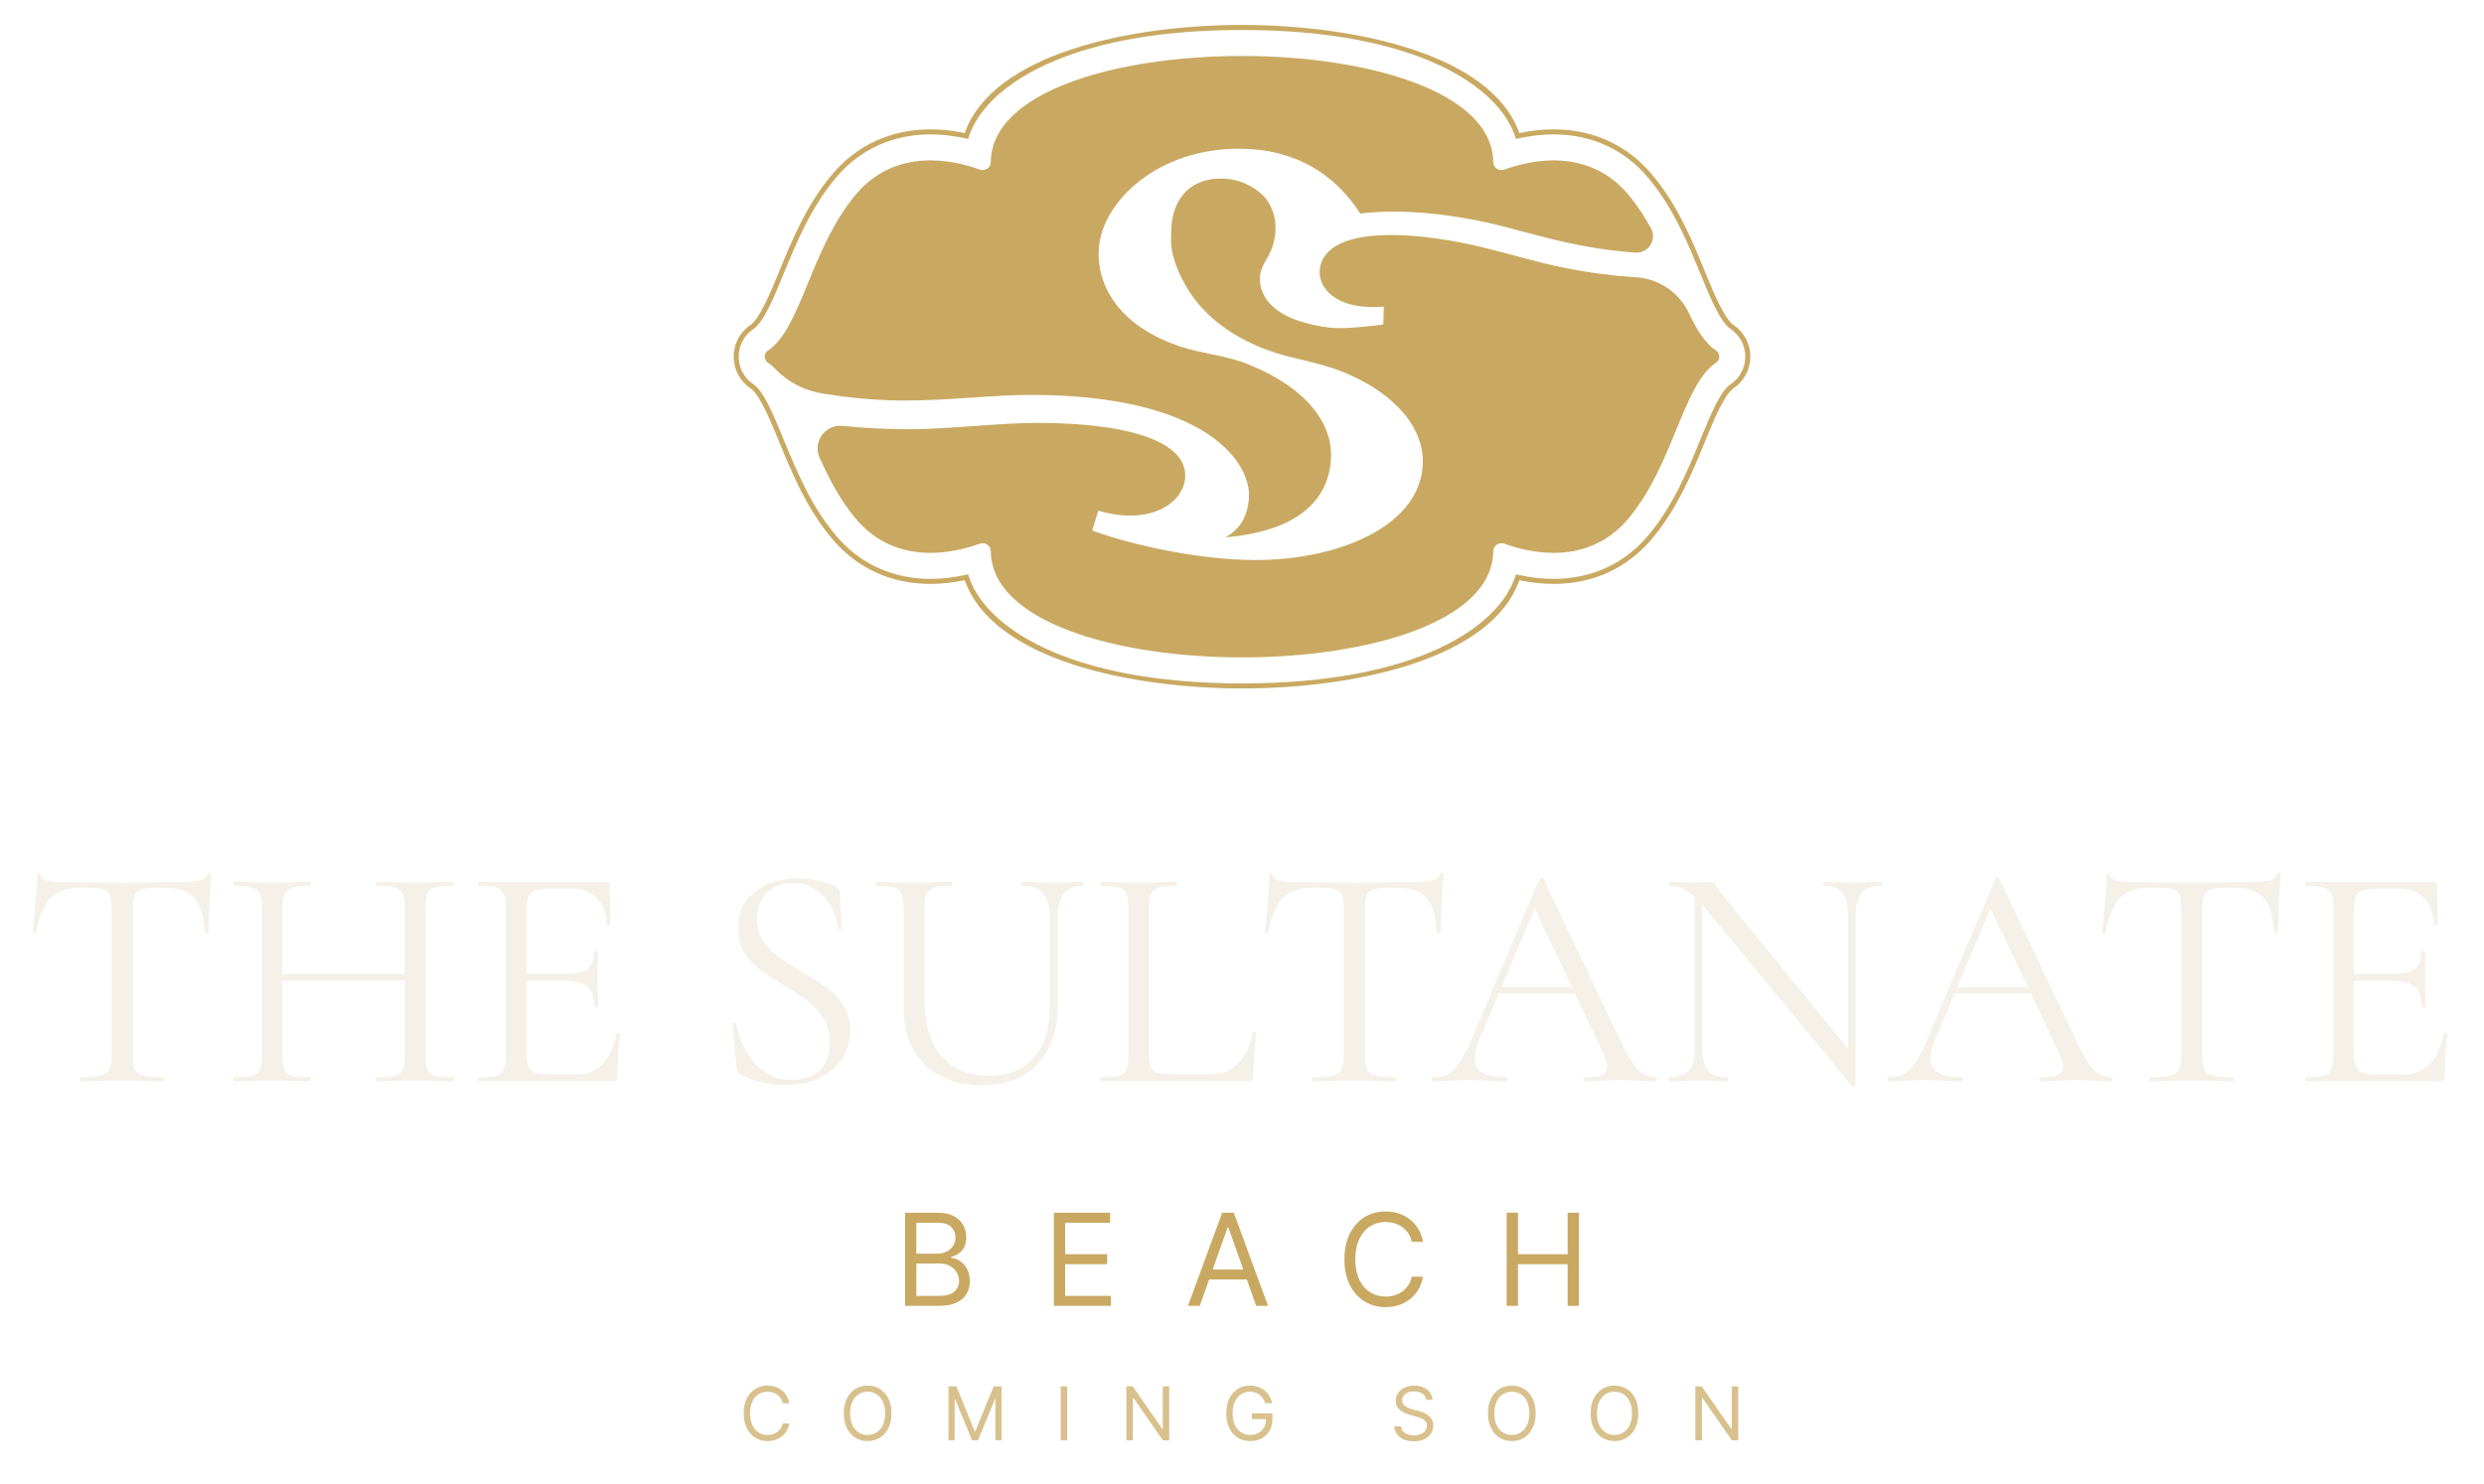
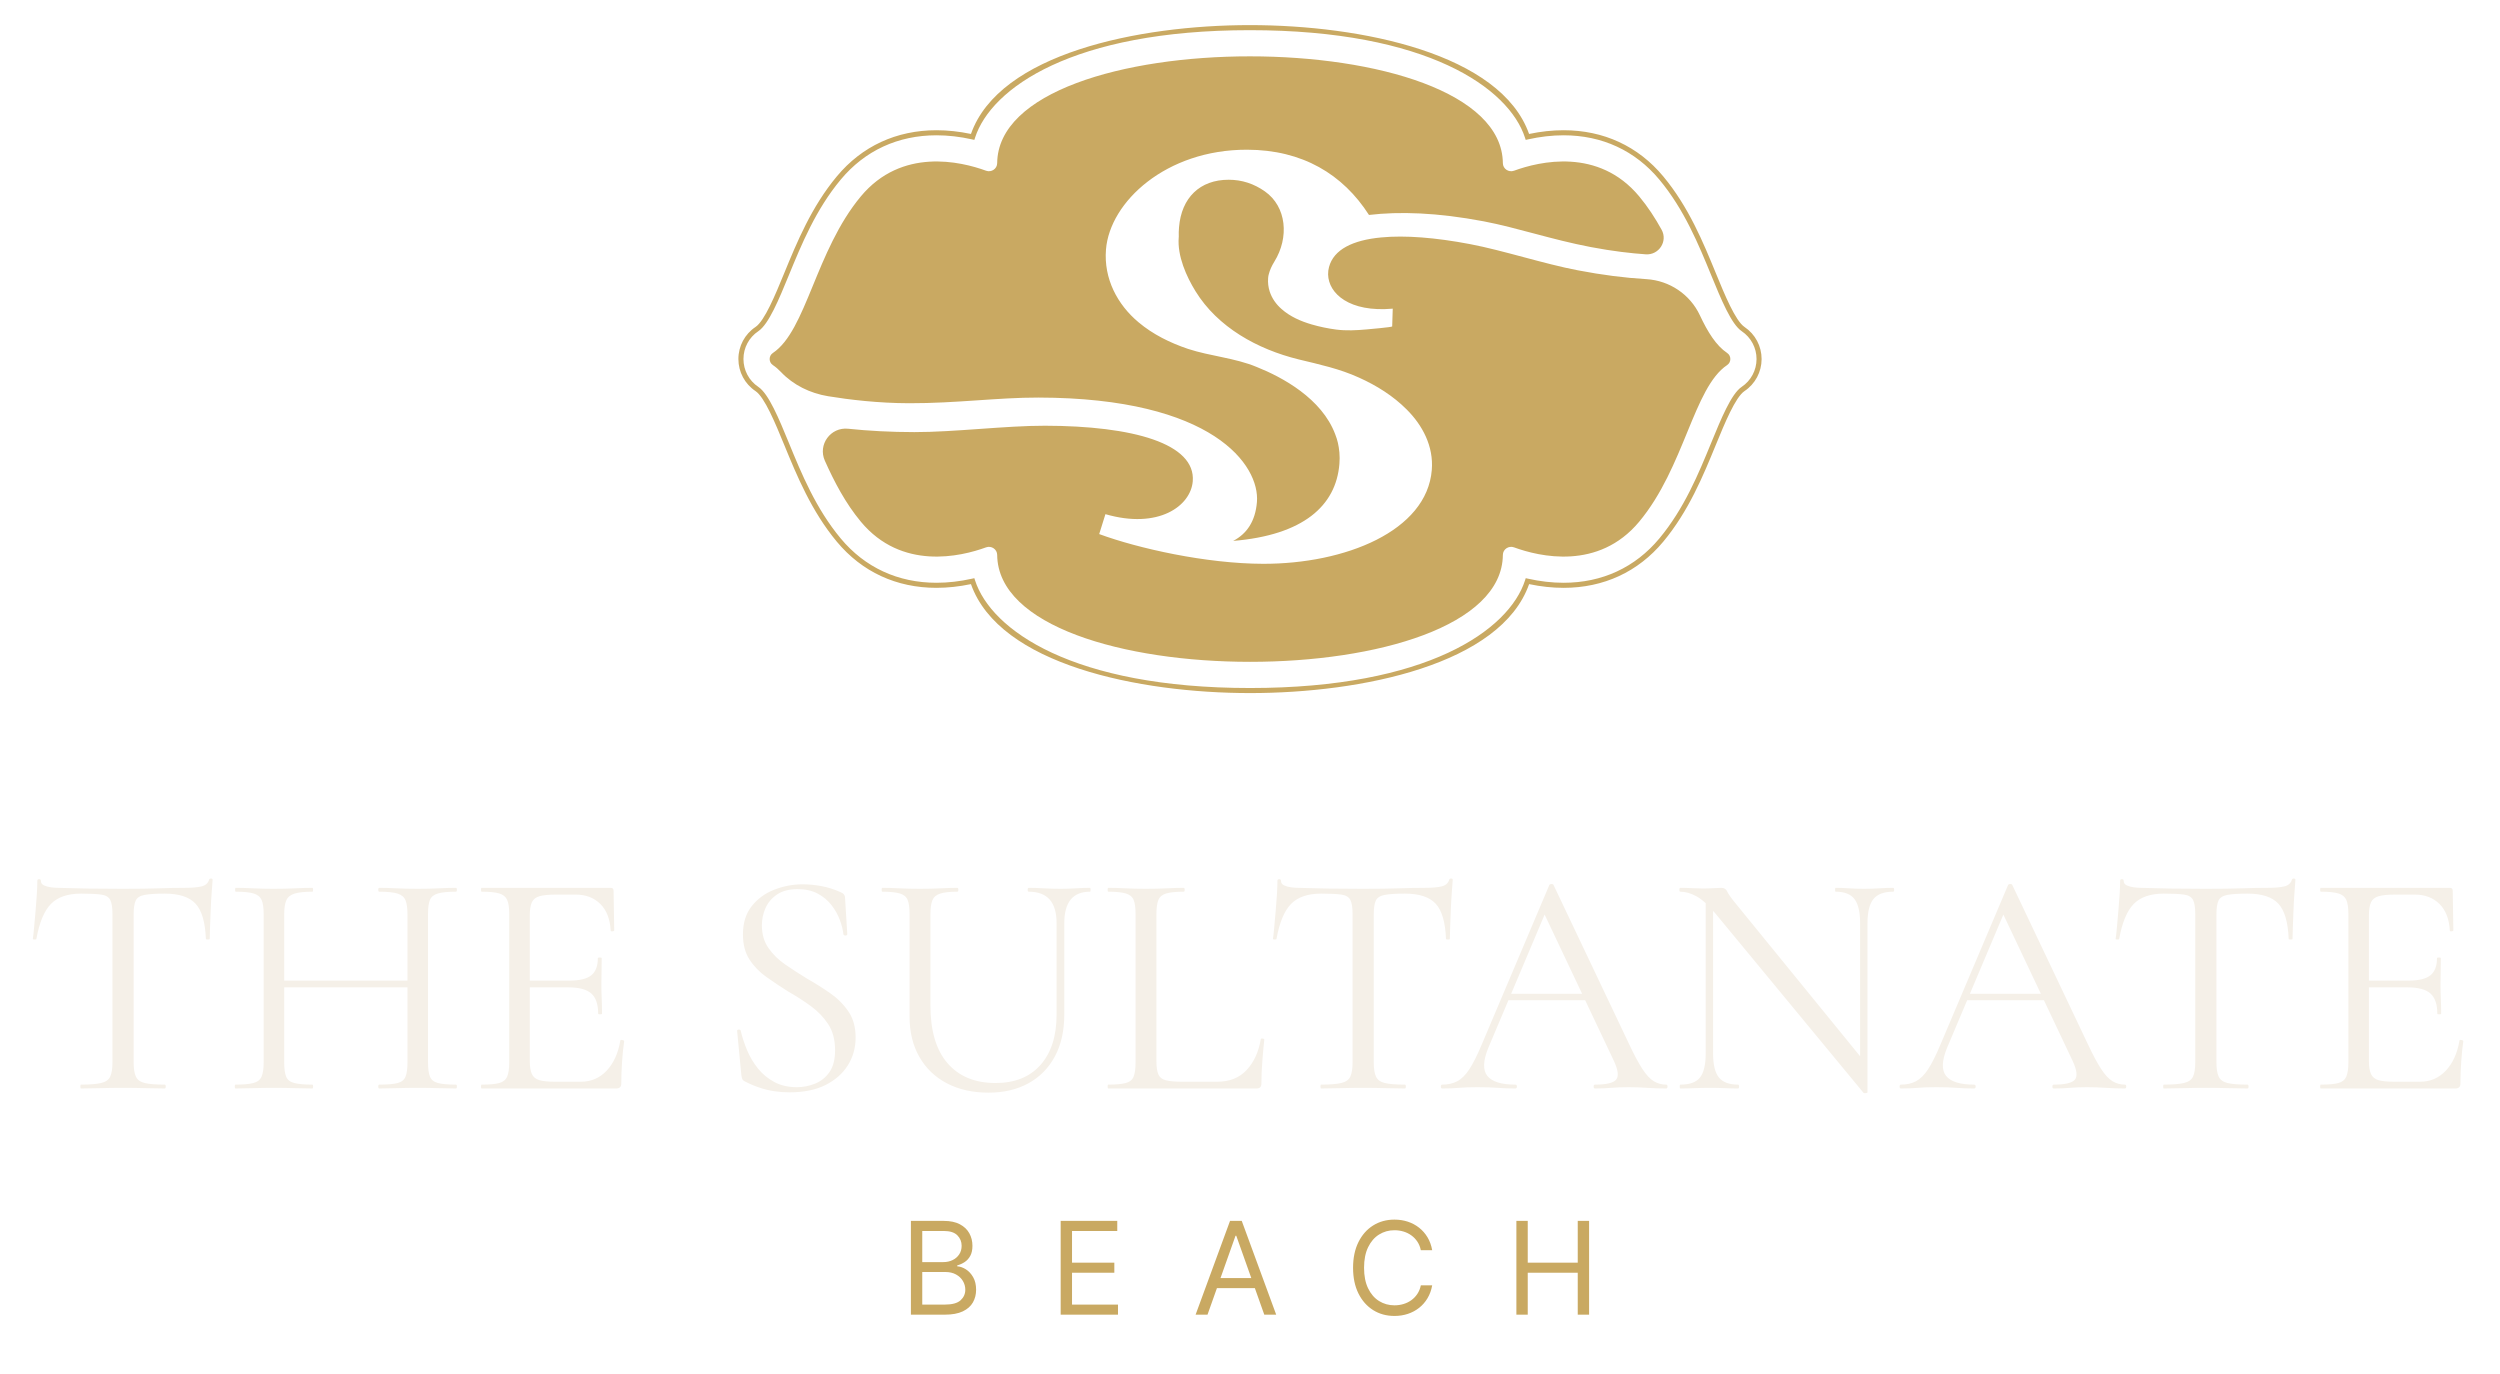
- <svg xmlns="http://www.w3.org/2000/svg" viewBox="1943.29 550.27 7267.42 4340.47" role="img" aria-label="The Sultanate Beach">
+ <svg xmlns="http://www.w3.org/2000/svg" viewBox="1943.29 550.27 7267.42 3994.14" role="img" aria-label="The Sultanate Beach">
  <g transform="translate(0 5106.000) scale(1 -1)" fill="#C9A962">
    <path d="M 6964.105 3529.616 C 6931.971 3551.108 6907.593 3590.510 6884.666 3639.376 C 6856.235 3699.970 6796.683 3740.014 6729.883 3744.222 L 6728.501 3744.309 C 6666.803 3747.990 6600.541 3756.383 6530.153 3769.930 C 6432.085 3788.484 6312.515 3827.949 6216.065 3846.208 C 6117.111 3865.055 6028.024 3872.270 5958.227 3865.497 C 5875.766 3857.692 5820.252 3830.451 5806.704 3779.502 C 5804.790 3772.434 5803.905 3765.219 5804.053 3757.857 C 5805.231 3702.490 5866.047 3647.123 5991.947 3658.461 C 5991.947 3658.461 5990.329 3607.511 5990.329 3606.776 C 5990.034 3604.565 5921.562 3598.676 5915.671 3598.087 C 5886.073 3595.437 5857.065 3593.963 5827.909 3597.645 C 5803.465 3600.884 5779.758 3605.744 5756.490 3612.517 C 5724.686 3621.796 5693.320 3635.489 5668.876 3657.282 C 5653.120 3670.976 5640.900 3688.059 5634.272 3708.231 C 5630.296 3720.601 5628.529 3734.000 5629.709 3747.695 C 5630.149 3751.524 5630.444 3755.646 5631.769 3759.180 C 5634.713 3770.518 5640.016 3782.594 5647.673 3794.963 C 5691.406 3865.350 5683.454 3954.878 5620.283 3999.349 C 5588.624 4021.584 5553.724 4033.217 5515.146 4033.217 C 5431.211 4033.365 5377.611 3980.647 5370.691 3895.095 C 5369.954 3885.818 5369.512 3876.394 5369.954 3866.969 C 5369.954 3866.969 5369.954 3866.822 5369.807 3865.644 C 5365.390 3811.602 5392.189 3751.817 5418.695 3708.968 C 5483.192 3604.272 5598.784 3540.365 5718.060 3511.062 C 5778.726 3496.337 5837.480 3483.819 5894.468 3457.755 C 5945.122 3434.932 5993.126 3404.892 6032.293 3365.575 C 6078.385 3319.782 6111.075 3258.523 6105.479 3189.610 C 6091.194 3011.583 5852.941 2916.309 5615.276 2916.751 C 5449.472 2917.046 5251.270 2961.664 5138.622 3003.190 L 5156.733 3061.059 C 5310.611 3016.441 5404.707 3084.619 5410.596 3156.625 C 5419.432 3266.180 5237.280 3317.718 4980.915 3318.160 C 4866.499 3318.308 4717.481 3299.459 4601.299 3299.606 C 4532.691 3299.695 4468.479 3303.119 4408.756 3309.402 C 4357.861 3314.757 4320.222 3263.187 4341.094 3216.460 C 4368.489 3155.128 4401.102 3092.868 4445.800 3039.118 C 4564.338 2896.725 4736.034 2937.662 4809.809 2964.608 C 4825.122 2970.206 4841.909 2959.162 4842.058 2942.668 C 4845.883 2528.302 6308.391 2528.007 6312.072 2942.668 C 6312.220 2959.162 6329.008 2970.206 6344.469 2964.608 C 6418.095 2937.662 6589.792 2896.725 6708.330 3039.118 C 6840.120 3197.267 6866.479 3429.189 6963.958 3494.421 C 6976.476 3502.668 6976.476 3521.369 6964.105 3529.616 M 6708.330 3984.918 C 6589.792 4127.310 6418.095 4086.375 6344.469 4059.428 C 6329.008 4053.831 6312.220 4064.875 6312.072 4081.369 C 6307.951 4495.147 4845.739 4495.735 4842.058 4081.369 C 4841.909 4064.875 4825.122 4053.831 4809.809 4059.428 C 4736.034 4086.375 4564.338 4127.310 4445.800 3984.918 C 4314.158 3826.917 4287.650 3594.848 4190.025 3529.616 C 4177.507 3521.369 4177.507 3502.668 4190.025 3494.421 C 4198.242 3488.943 4205.968 3482.251 4213.298 3474.502 C 4249.528 3436.202 4298.512 3412.494 4350.534 3403.937 C 4412.505 3393.743 4496.659 3383.734 4586.132 3383.541 C 4722.928 3383.247 4843.675 3400.181 4961.772 3400.033 C 5471.118 3399.149 5605.704 3202.420 5597.165 3096.400 C 5592.601 3040.150 5567.567 3003.925 5528.103 2983.309 C 5731.753 3000.244 5827.025 3085.356 5836.892 3206.984 C 5837.774 3218.765 5837.921 3229.514 5836.892 3240.411 C 5836.892 3241.148 5836.597 3242.032 5836.597 3242.767 C 5834.977 3259.849 5831.443 3276.489 5824.818 3292.981 C 5785.793 3397.530 5670.644 3459.376 5596.430 3488.974 C 5533.110 3515.331 5462.281 3520.043 5396.755 3541.543 C 5344.774 3559.066 5294.856 3583.656 5253.184 3618.702 C 5191.633 3670.093 5151.433 3745.486 5158.355 3830.598 C 5169.546 3968.868 5332.699 4120.831 5568.302 4120.537 C 5729.544 4120.242 5847.053 4049.120 5922.886 3930.878 C 6010.794 3941.332 6120.497 3938.093 6256.413 3912.324 C 6355.660 3893.328 6452.699 3859.459 6567.704 3837.519 C 6632.085 3825.236 6686.571 3819.261 6727.479 3816.432 C 6765.690 3813.790 6792.051 3854.348 6773.551 3887.887 C 6754.834 3921.819 6733.514 3954.748 6708.330 3984.918 Z M 4775.656 2874.997 L 4777.712 2868.598 C 4824.361 2724.251 5061.776 2555.687 5577.374 2555.687 C 6092.627 2555.687 6329.884 2724.251 6376.504 2868.584 L 6378.560 2874.983 L 6385.118 2873.516 C 6420.320 2865.621 6455.149 2861.624 6488.597 2861.624 C 6600.489 2861.624 6696.734 2906.144 6766.895 2990.369 C 6839.284 3077.282 6881.044 3179.093 6917.885 3268.911 C 6946.588 3338.841 6976.182 3410.957 7006.265 3431.089 C 7033.271 3449.108 7049.420 3479.306 7049.492 3511.862 C 7049.564 3544.419 7033.458 3574.732 7006.409 3592.952 C 6976.182 3613.155 6946.559 3685.358 6917.900 3755.202 C 6881.044 3845.020 6839.284 3946.831 6766.880 4033.716 C 6696.720 4117.925 6600.489 4162.431 6488.597 4162.431 C 6455.077 4162.431 6420.234 4158.434 6385.017 4150.525 L 6378.474 4149.058 L 6376.404 4155.443 C 6329.654 4299.632 6092.109 4468.023 5576.526 4468.023 C 5061.532 4468.023 4824.361 4299.646 4777.726 4155.457 L 4775.670 4149.072 L 4769.113 4150.539 C 4733.910 4158.434 4699.082 4162.431 4665.619 4162.431 C 4553.728 4162.431 4457.496 4117.925 4387.350 4033.730 C 4314.947 3946.860 4273.144 3845.063 4236.273 3755.245 C 4207.585 3685.387 4177.919 3613.170 4147.735 3592.980 C 4120.643 3574.933 4104.494 3544.678 4104.509 3512.035 C 4104.509 3479.392 4120.643 3449.136 4147.677 3431.118 C 4177.948 3410.900 4207.614 3338.668 4236.302 3268.824 C 4273.158 3179.035 4314.947 3077.282 4387.336 2990.354 C 4457.482 2906.144 4553.699 2861.638 4665.576 2861.638 L 4665.634 2861.638 C 4699.096 2861.638 4733.910 2865.636 4769.098 2873.530 Z M 5577.374 2540.962 C 5253.103 2540.962 4848.059 2624.093 4765.834 2857.741 C 4731.797 2850.551 4698.118 2846.913 4665.634 2846.913 L 4665.576 2846.913 C 4549.184 2846.913 4449.070 2893.245 4376.033 2980.921 C 4302.177 3069.603 4259.943 3172.464 4222.670 3263.231 C 4197.432 3324.677 4166.027 3401.150 4139.510 3418.866 C 4108.377 3439.631 4089.783 3474.460 4089.783 3512.035 C 4089.769 3549.610 4108.377 3584.453 4139.553 3605.232 C 4166.012 3622.920 4197.404 3699.379 4222.641 3760.810 C 4259.928 3851.635 4302.192 3954.553 4376.048 4043.163 C 4449.070 4130.824 4549.213 4177.157 4665.619 4177.157 C 4698.104 4177.157 4731.797 4173.519 4765.848 4166.329 C 4848.031 4399.717 5252.629 4482.748 5576.526 4482.748 C 5900.782 4482.748 6305.884 4399.703 6388.267 4166.314 C 6422.333 4173.504 6456.055 4177.157 6488.597 4177.157 C 6605.004 4177.157 6705.147 4130.810 6778.183 4043.149 C 6852.039 3954.524 6894.273 3851.592 6931.532 3760.781 C 6956.726 3699.350 6988.103 3622.891 7014.606 3605.189 C 7045.753 3584.194 7064.289 3549.308 7064.217 3511.833 C 7064.145 3474.359 7045.537 3439.588 7014.448 3418.837 C 6988.103 3401.207 6956.769 3324.864 6931.590 3263.533 C 6894.259 3172.521 6852.039 3069.603 6778.198 2980.935 C 6705.147 2893.245 6605.004 2846.898 6488.597 2846.898 C 6456.127 2846.898 6422.434 2850.537 6388.382 2857.726 C 6306.214 2624.093 5901.429 2540.962 5577.374 2540.962 Z" />
  </g>
  <path fill="#F5F0E8" d="M2178.733 3147.999Q2120.874 3147.999 2091.478 3177.861Q2062.082 3207.724 2049.018 3279.581Q2049.018 3281.447 2043.885 3281.447Q2038.752 3281.447 2038.752 3279.581Q2040.619 3267.449 2042.485 3245.519Q2044.352 3223.588 2046.685 3198.392Q2049.018 3173.195 2050.417 3149.398Q2051.817 3125.602 2051.817 3110.67Q2051.817 3106.004 2056.95 3106.004Q2062.082 3106.004 2062.082 3110.67Q2062.082 3120.002 2071.414 3124.202Q2080.747 3128.401 2092.412 3129.801Q2104.077 3131.201 2112.475 3131.201Q2192.731 3134.001 2300.05 3134.001Q2366.307 3134.001 2405.035 3132.601Q2443.763 3131.201 2480.158 3131.201Q2511.887 3131.201 2529.152 3127.001Q2546.416 3122.802 2551.082 3107.871Q2552.015 3104.138 2556.681 3104.138Q2561.347 3104.138 2561.347 3107.871Q2560.414 3121.869 2558.548 3146.132Q2556.681 3170.396 2555.748 3196.525Q2554.815 3222.655 2553.882 3245.052Q2552.948 3267.449 2552.948 3279.581Q2552.948 3281.447 2547.349 3281.447Q2541.75 3281.447 2541.75 3279.581Q2538.95 3206.791 2511.887 3177.395Q2484.824 3147.999 2422.3 3147.999Q2383.105 3147.999 2363.508 3151.731Q2343.91 3155.464 2337.845 3168.063Q2331.779 3180.661 2331.779 3208.657V3638.864Q2331.779 3665.927 2338.311 3679.926Q2344.844 3693.924 2363.974 3698.59Q2383.105 3703.256 2422.3 3703.256Q2425.099 3703.256 2425.099 3708.855Q2425.099 3714.454 2422.3 3714.454Q2398.036 3714.454 2367.24 3713.521Q2336.445 3712.588 2300.05 3712.588Q2265.521 3712.588 2234.725 3713.521Q2203.93 3714.454 2178.733 3714.454Q2176.867 3714.454 2176.867 3708.855Q2176.867 3703.256 2178.733 3703.256Q2216.994 3703.256 2237.058 3698.59Q2257.122 3693.924 2263.655 3679.926Q2270.187 3665.927 2270.187 3638.864V3206.791Q2270.187 3178.794 2263.655 3166.196Q2257.122 3153.598 2237.525 3150.798Q2217.928 3147.999 2178.733 3147.999Z M3127.803 3208.657Q3127.803 3181.594 3122.203 3167.596Q3116.604 3153.598 3099.34 3147.999Q3082.076 3142.399 3045.681 3142.399Q3042.881 3142.399 3042.881 3136.8Q3042.881 3131.201 3045.681 3131.201Q3068.078 3131.201 3096.074 3132.601Q3124.07 3134.001 3158.598 3134.001Q3189.394 3134.001 3218.324 3132.601Q3247.253 3131.201 3268.717 3131.201Q3271.516 3131.201 3271.516 3136.8Q3271.516 3142.399 3268.717 3142.399Q3234.188 3142.399 3216.457 3147.532Q3198.726 3152.665 3193.127 3166.196Q3187.528 3179.728 3187.528 3206.791V3638.864Q3187.528 3665.927 3193.127 3679.926Q3198.726 3693.924 3216.457 3698.59Q3234.188 3703.256 3268.717 3703.256Q3271.516 3703.256 3271.516 3708.855Q3271.516 3714.454 3268.717 3714.454Q3247.253 3714.454 3218.324 3713.521Q3189.394 3712.588 3158.598 3712.588Q3124.07 3712.588 3096.074 3713.521Q3068.078 3714.454 3045.681 3714.454Q3042.881 3714.454 3042.881 3708.855Q3042.881 3703.256 3045.681 3703.256Q3082.076 3703.256 3099.34 3698.59Q3116.604 3693.924 3122.203 3679.926Q3127.803 3665.927 3127.803 3638.864ZM2736.79 3420.494V3400.897H3153.932V3420.494ZM2709.727 3638.864V3206.791Q2709.727 3179.728 2703.661 3166.196Q2697.595 3152.665 2680.331 3147.532Q2663.067 3142.399 2628.538 3142.399Q2626.672 3142.399 2626.672 3136.8Q2626.672 3131.201 2628.538 3131.201Q2650.935 3131.201 2679.398 3132.601Q2707.86 3134.001 2738.656 3134.001Q2773.185 3134.001 2801.181 3132.601Q2829.177 3131.201 2851.574 3131.201Q2853.44 3131.201 2853.44 3136.8Q2853.44 3142.399 2851.574 3142.399Q2817.045 3142.399 2799.314 3147.999Q2781.584 3153.598 2775.518 3167.596Q2769.452 3181.594 2769.452 3208.657V3638.864Q2769.452 3665.927 2775.051 3679.926Q2780.65 3693.924 2798.848 3698.59Q2817.045 3703.256 2851.574 3703.256Q2853.44 3703.256 2853.44 3708.855Q2853.44 3714.454 2851.574 3714.454Q2828.244 3714.454 2800.714 3713.521Q2773.185 3712.588 2738.656 3712.588Q2707.86 3712.588 2678.931 3713.521Q2650.002 3714.454 2627.605 3714.454Q2625.738 3714.454 2625.738 3708.855Q2625.738 3703.256 2627.605 3703.256Q2662.133 3703.256 2679.864 3698.59Q2697.595 3693.924 2703.661 3679.926Q2709.727 3665.927 2709.727 3638.864Z M3734.386 3714.454H3343.373Q3341.507 3714.454 3341.507 3708.855Q3341.507 3703.256 3343.373 3703.256Q3377.902 3703.256 3394.699 3698.59Q3411.497 3693.924 3417.563 3679.926Q3423.629 3665.927 3423.629 3638.864V3206.791Q3423.629 3179.728 3417.563 3166.196Q3411.497 3152.665 3394.699 3147.532Q3377.902 3142.399 3343.373 3142.399Q3341.507 3142.399 3341.507 3136.8Q3341.507 3131.201 3343.373 3131.201H3718.521Q3726.92 3131.201 3726.92 3139.6L3728.787 3254.384Q3728.787 3257.184 3723.654 3257.65Q3718.521 3258.117 3718.521 3255.317Q3715.722 3204.924 3688.192 3177.861Q3660.663 3150.798 3616.802 3150.798H3559.877Q3528.148 3150.798 3511.817 3155.464Q3495.485 3160.13 3489.42 3173.195Q3483.354 3186.26 3483.354 3211.457V3635.132Q3483.354 3659.395 3489.42 3672.46Q3495.485 3685.525 3510.883 3690.191Q3526.281 3694.857 3557.077 3694.857H3631.733Q3676.527 3694.857 3706.856 3662.661Q3737.186 3630.466 3746.518 3575.407Q3746.518 3572.607 3752.117 3573.54Q3757.716 3574.473 3757.716 3577.273Q3753.983 3601.536 3751.65 3636.065Q3749.317 3670.593 3749.317 3700.456Q3749.317 3714.454 3734.386 3714.454ZM3682.126 3497.017Q3682.126 3455.956 3662.063 3438.225Q3641.999 3420.494 3595.338 3420.494H3455.358V3400.897H3598.138Q3642.932 3400.897 3662.063 3385.499Q3681.193 3370.101 3681.193 3335.573Q3681.193 3333.706 3686.793 3333.706Q3692.392 3333.706 3692.392 3335.573Q3692.392 3363.569 3691.925 3378.967Q3691.459 3394.365 3691.459 3411.162Q3691.459 3432.626 3692.392 3453.157Q3693.325 3473.687 3693.325 3497.017Q3693.325 3498.884 3687.726 3498.884Q3682.126 3498.884 3682.126 3497.017Z M4158.061 3240.386Q4158.061 3278.647 4177.192 3306.177Q4196.322 3333.706 4226.185 3354.237Q4256.048 3374.767 4289.643 3395.298Q4324.172 3414.895 4356.367 3437.292Q4388.563 3459.689 4409.56 3490.485Q4430.557 3521.281 4430.557 3566.074Q4430.557 3610.868 4408.16 3646.797Q4385.763 3682.725 4343.302 3704.189Q4300.841 3725.653 4238.317 3725.653Q4215.92 3725.653 4193.989 3722.386Q4172.059 3719.12 4150.129 3711.654Q4128.199 3704.189 4106.735 3692.99Q4102.069 3690.191 4100.669 3685.991Q4099.269 3681.792 4098.336 3675.259L4086.204 3548.344Q4085.271 3543.678 4090.404 3543.211Q4095.536 3542.744 4096.47 3546.477Q4103.002 3574.473 4115.134 3603.403Q4127.265 3632.332 4146.863 3656.595Q4166.46 3680.859 4194.456 3695.79Q4222.452 3710.721 4259.78 3710.721Q4286.843 3710.721 4312.507 3700.456Q4338.17 3690.191 4354.501 3666.861Q4370.832 3643.531 4370.832 3603.403Q4370.832 3557.676 4350.768 3527.346Q4330.704 3497.017 4299.908 3474.62Q4269.112 3452.223 4234.584 3432.626Q4201.922 3412.096 4171.593 3390.632Q4141.263 3369.168 4122.133 3339.772Q4103.002 3310.376 4103.002 3266.516Q4103.002 3217.056 4128.199 3184.86Q4153.395 3152.665 4193.523 3136.8Q4233.651 3120.936 4276.578 3120.936Q4302.708 3120.936 4330.704 3126.068Q4358.7 3131.201 4385.763 3143.333Q4393.229 3146.132 4396.495 3150.332Q4399.761 3154.531 4399.761 3159.197L4406.294 3265.582Q4406.294 3269.315 4401.628 3269.782Q4396.962 3270.248 4395.095 3266.516Q4393.229 3247.852 4384.83 3224.988Q4376.431 3202.125 4360.567 3181.594Q4344.702 3161.063 4320.439 3147.999Q4296.175 3134.934 4261.647 3134.934Q4225.252 3134.934 4202.388 3150.332Q4179.525 3165.73 4168.793 3189.526Q4158.061 3213.323 4158.061 3240.386Z M5014.743 3233.853Q5014.743 3188.126 4994.679 3165.263Q4974.616 3142.399 4933.555 3142.399Q4930.755 3142.399 4930.755 3136.8Q4930.755 3131.201 4933.555 3131.201Q4955.018 3131.201 4977.415 3132.601Q4999.812 3134.001 5026.875 3134.001Q5048.339 3134.001 5070.736 3132.601Q5093.133 3131.201 5111.797 3131.201Q5113.663 3131.201 5113.663 3136.8Q5113.663 3142.399 5111.797 3142.399Q5074.468 3142.399 5055.804 3165.263Q5037.14 3188.126 5037.14 3233.853V3498.884Q5037.14 3570.741 5009.611 3621.6Q4982.081 3672.46 4932.621 3699.523Q4883.161 3726.586 4816.904 3726.586Q4747.847 3726.586 4696.054 3699.523Q4644.261 3672.46 4615.798 3622.533Q4587.335 3572.607 4587.335 3505.416V3206.791Q4587.335 3179.728 4581.736 3166.196Q4576.137 3152.665 4558.873 3147.532Q4541.608 3142.399 4508.013 3142.399Q4506.147 3142.399 4506.147 3136.8Q4506.147 3131.201 4508.013 3131.201Q4530.41 3131.201 4557.939 3132.601Q4585.469 3134.001 4617.198 3134.001Q4649.86 3134.001 4677.856 3132.601Q4705.852 3131.201 4726.383 3131.201Q4729.183 3131.201 4729.183 3136.8Q4729.183 3142.399 4726.383 3142.399Q4692.788 3142.399 4675.99 3147.999Q4659.192 3153.598 4653.593 3167.596Q4647.994 3181.594 4647.994 3208.657V3472.754Q4647.994 3583.805 4697.92 3641.197Q4747.847 3698.59 4837.434 3698.59Q4921.423 3698.59 4968.083 3645.864Q5014.743 3593.137 5014.743 3499.817Z M5304.97 3207.724V3635.132Q5304.97 3660.328 5310.569 3673.393Q5316.169 3686.458 5332.5 3690.657Q5348.831 3694.857 5379.627 3694.857H5481.346Q5535.472 3694.857 5567.201 3660.795Q5598.93 3626.733 5608.262 3571.674Q5608.262 3568.874 5613.394 3569.341Q5618.527 3569.807 5618.527 3572.607Q5615.727 3597.803 5612.928 3633.732Q5610.128 3669.66 5610.128 3700.456Q5610.128 3714.454 5596.13 3714.454H5164.989Q5163.123 3714.454 5163.123 3708.855Q5163.123 3703.256 5164.989 3703.256Q5198.585 3703.256 5215.849 3698.59Q5233.113 3693.924 5238.713 3679.926Q5244.312 3665.927 5244.312 3638.864V3206.791Q5244.312 3179.728 5238.713 3166.196Q5233.113 3152.665 5215.849 3147.532Q5198.585 3142.399 5164.989 3142.399Q5163.123 3142.399 5163.123 3136.8Q5163.123 3131.201 5164.989 3131.201Q5187.386 3131.201 5215.382 3132.601Q5243.379 3134.001 5274.174 3134.001Q5306.837 3134.001 5334.833 3132.601Q5362.829 3131.201 5384.293 3131.201Q5387.092 3131.201 5387.092 3136.8Q5387.092 3142.399 5384.293 3142.399Q5350.697 3142.399 5333.433 3147.532Q5316.169 3152.665 5310.569 3166.663Q5304.97 3180.661 5304.97 3207.724Z M5783.704 3147.999Q5725.846 3147.999 5696.45 3177.861Q5667.054 3207.724 5653.989 3279.581Q5653.989 3281.447 5648.856 3281.447Q5643.724 3281.447 5643.724 3279.581Q5645.59 3267.449 5647.456 3245.519Q5649.323 3223.588 5651.656 3198.392Q5653.989 3173.195 5655.389 3149.398Q5656.788 3125.602 5656.788 3110.67Q5656.788 3106.004 5661.921 3106.004Q5667.054 3106.004 5667.054 3110.67Q5667.054 3120.002 5676.386 3124.202Q5685.718 3128.401 5697.383 3129.801Q5709.048 3131.201 5717.447 3131.201Q5797.702 3134.001 5905.021 3134.001Q5971.279 3134.001 6010.007 3132.601Q6048.735 3131.201 6085.13 3131.201Q6116.859 3131.201 6134.123 3127.001Q6151.387 3122.802 6156.053 3107.871Q6156.986 3104.138 6161.652 3104.138Q6166.318 3104.138 6166.318 3107.871Q6165.385 3121.869 6163.519 3146.132Q6161.652 3170.396 6160.719 3196.525Q6159.786 3222.655 6158.853 3245.052Q6157.92 3267.449 6157.92 3279.581Q6157.92 3281.447 6152.32 3281.447Q6146.721 3281.447 6146.721 3279.581Q6143.922 3206.791 6116.859 3177.395Q6089.796 3147.999 6027.271 3147.999Q5988.076 3147.999 5968.479 3151.731Q5948.882 3155.464 5942.816 3168.063Q5936.75 3180.661 5936.75 3208.657V3638.864Q5936.75 3665.927 5943.282 3679.926Q5949.815 3693.924 5968.946 3698.59Q5988.076 3703.256 6027.271 3703.256Q6030.071 3703.256 6030.071 3708.855Q6030.071 3714.454 6027.271 3714.454Q6003.008 3714.454 5972.212 3713.521Q5941.416 3712.588 5905.021 3712.588Q5870.492 3712.588 5839.697 3713.521Q5808.901 3714.454 5783.704 3714.454Q5781.838 3714.454 5781.838 3708.855Q5781.838 3703.256 5783.704 3703.256Q5821.966 3703.256 5842.03 3698.59Q5862.094 3693.924 5868.626 3679.926Q5875.158 3665.927 5875.158 3638.864V3206.791Q5875.158 3178.794 5868.626 3166.196Q5862.094 3153.598 5842.496 3150.798Q5822.899 3147.999 5783.704 3147.999Z M6315.631 3457.823 6324.963 3439.159H6572.263L6578.795 3457.823ZM6786.9 3703.256Q6790.633 3703.256 6790.633 3708.855Q6790.633 3714.454 6786.9 3714.454Q6759.837 3714.454 6731.841 3712.588Q6703.845 3710.721 6677.715 3710.721Q6648.785 3710.721 6627.322 3712.588Q6605.858 3714.454 6579.728 3714.454Q6575.995 3714.454 6575.995 3708.855Q6575.995 3703.256 6579.728 3703.256Q6629.188 3703.256 6641.32 3688.791Q6653.452 3674.326 6634.787 3634.198L6427.616 3196.525L6450.946 3167.596L6269.904 3595.937Q6246.574 3652.863 6267.105 3678.059Q6287.635 3703.256 6348.293 3703.256Q6352.959 3703.256 6352.959 3708.855Q6352.959 3714.454 6348.293 3714.454Q6320.297 3714.454 6296.967 3712.588Q6273.637 3710.721 6238.175 3710.721Q6204.58 3710.721 6184.516 3712.588Q6164.452 3714.454 6135.523 3714.454Q6131.79 3714.454 6131.79 3708.855Q6131.79 3703.256 6135.523 3703.256Q6160.719 3703.256 6179.383 3693.457Q6198.047 3683.658 6214.379 3658.928Q6230.71 3634.198 6250.307 3587.538L6447.213 3122.802Q6449.08 3120.002 6453.746 3120.002Q6458.412 3120.002 6459.345 3122.802L6679.581 3586.605Q6701.045 3632.332 6717.843 3657.995Q6734.64 3683.658 6750.971 3693.457Q6767.303 3703.256 6786.9 3703.256Z M6901.684 3612.735V3152.665L6923.148 3154.531V3612.735Q6923.148 3661.261 6939.945 3682.259Q6956.743 3703.256 6995.938 3703.256Q6998.737 3703.256 6998.737 3708.855Q6998.737 3714.454 6995.938 3714.454Q6977.274 3714.454 6957.676 3713.521Q6938.079 3712.588 6913.816 3712.588Q6890.486 3712.588 6869.022 3713.521Q6847.558 3714.454 6827.961 3714.454Q6826.094 3714.454 6826.094 3708.855Q6826.094 3703.256 6827.961 3703.256Q6869.022 3703.256 6885.353 3682.259Q6901.684 3661.261 6901.684 3612.735ZM7372.019 3725.653Q7372.019 3727.519 7367.353 3727.986Q7362.687 3728.452 7360.821 3727.519L6931.547 3207.724Q6899.818 3169.462 6875.088 3155.931Q6850.358 3142.399 6827.961 3142.399Q6825.161 3142.399 6825.161 3136.8Q6825.161 3131.201 6827.961 3131.201Q6844.759 3131.201 6862.023 3132.134Q6879.287 3133.067 6893.285 3133.067Q6910.083 3133.067 6925.014 3132.134Q6939.945 3131.201 6947.411 3131.201Q6959.543 3131.201 6964.209 3141.933Q6968.875 3152.665 6991.272 3179.728L7364.554 3637.931ZM7372.019 3233.853V3725.653L7350.556 3696.723V3233.853Q7350.556 3185.327 7334.225 3163.863Q7317.894 3142.399 7279.632 3142.399Q7277.766 3142.399 7277.766 3136.8Q7277.766 3131.201 7279.632 3131.201Q7298.296 3131.201 7318.36 3132.601Q7338.424 3134.001 7361.754 3134.001Q7384.151 3134.001 7406.081 3132.601Q7428.012 3131.201 7446.676 3131.201Q7449.475 3131.201 7449.475 3136.8Q7449.475 3142.399 7446.676 3142.399Q7406.548 3142.399 7389.284 3163.863Q7372.019 3185.327 7372.019 3233.853Z M7649.181 3457.823 7658.513 3439.159H7905.813L7912.345 3457.823ZM8120.45 3703.256Q8124.183 3703.256 8124.183 3708.855Q8124.183 3714.454 8120.45 3714.454Q8093.387 3714.454 8065.391 3712.588Q8037.395 3710.721 8011.265 3710.721Q7982.336 3710.721 7960.872 3712.588Q7939.408 3714.454 7913.278 3714.454Q7909.546 3714.454 7909.546 3708.855Q7909.546 3703.256 7913.278 3703.256Q7962.738 3703.256 7974.87 3688.791Q7987.002 3674.326 7968.337 3634.198L7761.166 3196.525L7784.496 3167.596L7603.454 3595.937Q7580.124 3652.863 7600.655 3678.059Q7621.185 3703.256 7681.844 3703.256Q7686.51 3703.256 7686.51 3708.855Q7686.51 3714.454 7681.844 3714.454Q7653.847 3714.454 7630.517 3712.588Q7607.187 3710.721 7571.725 3710.721Q7538.13 3710.721 7518.066 3712.588Q7498.002 3714.454 7469.073 3714.454Q7465.34 3714.454 7465.34 3708.855Q7465.34 3703.256 7469.073 3703.256Q7494.269 3703.256 7512.933 3693.457Q7531.598 3683.658 7547.929 3658.928Q7564.26 3634.198 7583.857 3587.538L7780.763 3122.802Q7782.63 3120.002 7787.296 3120.002Q7791.962 3120.002 7792.895 3122.802L8013.131 3586.605Q8034.595 3632.332 8051.393 3657.995Q8068.19 3683.658 8084.522 3693.457Q8100.853 3703.256 8120.45 3703.256Z M8233.368 3147.999Q8175.509 3147.999 8146.113 3177.861Q8116.717 3207.724 8103.652 3279.581Q8103.652 3281.447 8098.52 3281.447Q8093.387 3281.447 8093.387 3279.581Q8095.253 3267.449 8097.12 3245.519Q8098.986 3223.588 8101.319 3198.392Q8103.652 3173.195 8105.052 3149.398Q8106.452 3125.602 8106.452 3110.67Q8106.452 3106.004 8111.584 3106.004Q8116.717 3106.004 8116.717 3110.67Q8116.717 3120.002 8126.049 3124.202Q8135.381 3128.401 8147.046 3129.801Q8158.711 3131.201 8167.11 3131.201Q8247.366 3134.001 8354.684 3134.001Q8420.942 3134.001 8459.67 3132.601Q8498.398 3131.201 8534.793 3131.201Q8566.522 3131.201 8583.786 3127.001Q8601.051 3122.802 8605.717 3107.871Q8606.65 3104.138 8611.316 3104.138Q8615.982 3104.138 8615.982 3107.871Q8615.049 3121.869 8613.182 3146.132Q8611.316 3170.396 8610.383 3196.525Q8609.449 3222.655 8608.516 3245.052Q8607.583 3267.449 8607.583 3279.581Q8607.583 3281.447 8601.984 3281.447Q8596.385 3281.447 8596.385 3279.581Q8593.585 3206.791 8566.522 3177.395Q8539.459 3147.999 8476.934 3147.999Q8437.74 3147.999 8418.142 3151.731Q8398.545 3155.464 8392.479 3168.063Q8386.413 3180.661 8386.413 3208.657V3638.864Q8386.413 3665.927 8392.946 3679.926Q8399.478 3693.924 8418.609 3698.59Q8437.74 3703.256 8476.934 3703.256Q8479.734 3703.256 8479.734 3708.855Q8479.734 3714.454 8476.934 3714.454Q8452.671 3714.454 8421.875 3713.521Q8391.079 3712.588 8354.684 3712.588Q8320.156 3712.588 8289.36 3713.521Q8258.564 3714.454 8233.368 3714.454Q8231.501 3714.454 8231.501 3708.855Q8231.501 3703.256 8233.368 3703.256Q8271.629 3703.256 8291.693 3698.59Q8311.757 3693.924 8318.289 3679.926Q8324.822 3665.927 8324.822 3638.864V3206.791Q8324.822 3178.794 8318.289 3166.196Q8311.757 3153.598 8292.16 3150.798Q8272.562 3147.999 8233.368 3147.999Z M9080.718 3714.454H8689.705Q8687.839 3714.454 8687.839 3708.855Q8687.839 3703.256 8689.705 3703.256Q8724.234 3703.256 8741.031 3698.59Q8757.829 3693.924 8763.895 3679.926Q8769.961 3665.927 8769.961 3638.864V3206.791Q8769.961 3179.728 8763.895 3166.196Q8757.829 3152.665 8741.031 3147.532Q8724.234 3142.399 8689.705 3142.399Q8687.839 3142.399 8687.839 3136.8Q8687.839 3131.201 8689.705 3131.201H9064.853Q9073.252 3131.201 9073.252 3139.6L9075.119 3254.384Q9075.119 3257.184 9069.986 3257.65Q9064.853 3258.117 9064.853 3255.317Q9062.054 3204.924 9034.524 3177.861Q9006.995 3150.798 8963.134 3150.798H8906.209Q8874.48 3150.798 8858.149 3155.464Q8841.817 3160.13 8835.752 3173.195Q8829.686 3186.26 8829.686 3211.457V3635.132Q8829.686 3659.395 8835.752 3672.46Q8841.817 3685.525 8857.215 3690.191Q8872.613 3694.857 8903.409 3694.857H8978.065Q9022.859 3694.857 9053.188 3662.661Q9083.518 3630.466 9092.85 3575.407Q9092.85 3572.607 9098.449 3573.54Q9104.048 3574.473 9104.048 3577.273Q9100.315 3601.536 9097.982 3636.065Q9095.649 3670.593 9095.649 3700.456Q9095.649 3714.454 9080.718 3714.454ZM9028.458 3497.017Q9028.458 3455.956 9008.395 3438.225Q8988.331 3420.494 8941.67 3420.494H8801.69V3400.897H8944.47Q8989.264 3400.897 9008.395 3385.499Q9027.525 3370.101 9027.525 3335.573Q9027.525 3333.706 9033.125 3333.706Q9038.724 3333.706 9038.724 3335.573Q9038.724 3363.569 9038.257 3378.967Q9037.791 3394.365 9037.791 3411.162Q9037.791 3432.626 9038.724 3453.157Q9039.657 3473.687 9039.657 3497.017Q9039.657 3498.884 9034.058 3498.884Q9028.458 3498.884 9028.458 3497.017Z" />
  <path fill="#C9A962" d="M4591.255 4371.964V4099.372H4686.556Q4715.04 4099.372 4733.541 4109.155Q4752.042 4118.938 4761.093 4135.376Q4770.144 4151.814 4770.144 4171.779Q4770.144 4189.348 4763.955 4200.795Q4757.765 4212.242 4747.716 4218.897Q4737.667 4225.552 4725.954 4228.746V4231.408Q4738.466 4232.207 4751.11 4240.193Q4763.755 4248.179 4772.273 4263.087Q4780.792 4277.994 4780.792 4299.557Q4780.792 4320.054 4771.475 4336.426Q4762.158 4352.797 4742.059 4362.381Q4721.961 4371.964 4689.75 4371.964ZM4624.264 4342.682H4689.75Q4722.094 4342.682 4735.737 4330.103Q4749.38 4317.525 4749.38 4299.557Q4749.38 4285.714 4742.326 4273.934Q4735.271 4262.155 4722.227 4255.034Q4709.183 4247.913 4691.348 4247.913H4624.264ZM4624.264 4219.163H4685.491Q4700.399 4219.163 4712.444 4213.307Q4724.49 4207.45 4731.611 4196.802Q4738.732 4186.154 4738.732 4171.779Q4738.732 4153.81 4726.22 4141.232Q4713.709 4128.654 4686.556 4128.654H4624.264Z M5026.628 4371.964V4099.372H5191.141V4128.654H5059.637V4220.76H5182.623V4250.043H5059.637V4342.682H5193.271V4371.964Z M5453.482 4371.964H5418.875L5518.968 4099.372H5553.042L5653.134 4371.964H5618.528L5537.069 4142.497H5534.94ZM5466.259 4265.483H5605.75V4294.765H5466.259Z M6106.608 4184.557H6073.599Q6070.671 4170.315 6063.417 4159.534Q6056.163 4148.752 6045.848 4141.365Q6035.532 4133.978 6023.021 4130.251Q6010.509 4126.524 5996.933 4126.524Q5972.176 4126.524 5952.144 4139.036Q5932.112 4151.547 5920.333 4175.905Q5908.553 4200.263 5908.553 4235.668Q5908.553 4271.073 5920.333 4295.43Q5932.112 4319.788 5952.144 4332.3Q5972.176 4344.811 5996.933 4344.811Q6010.509 4344.811 6023.021 4341.084Q6035.532 4337.357 6045.848 4329.97Q6056.163 4322.583 6063.417 4311.735Q6070.671 4300.888 6073.599 4286.779H6106.608Q6102.882 4307.676 6093.032 4324.18Q6083.183 4340.685 6068.541 4352.198Q6053.9 4363.712 6035.732 4369.701Q6017.563 4375.691 5996.933 4375.691Q5962.06 4375.691 5934.907 4358.654Q5907.755 4341.617 5892.182 4310.205Q5876.609 4278.793 5876.609 4235.668Q5876.609 4192.543 5892.182 4161.131Q5907.755 4129.719 5934.907 4112.682Q5962.06 4095.645 5996.933 4095.645Q6017.563 4095.645 6035.732 4101.634Q6053.9 4107.624 6068.541 4119.137Q6083.183 4130.651 6093.032 4147.089Q6102.882 4163.527 6106.608 4184.557Z M6351.379 4371.964V4099.372H6384.389V4220.76H6529.736V4099.372H6562.745V4371.964H6529.736V4250.043H6384.389V4371.964Z" />
-   <path fill="#C9A962" fill-opacity="0.72" d="M4252.451 4656.823H4233.305Q4231.607 4648.563 4227.4 4642.309Q4223.192 4636.056 4217.209 4631.772Q4211.226 4627.487 4203.97 4625.326Q4196.713 4623.164 4188.839 4623.164Q4174.48 4623.164 4162.861 4630.421Q4151.243 4637.677 4144.411 4651.805Q4137.579 4665.932 4137.579 4686.467Q4137.579 4707.002 4144.411 4721.13Q4151.243 4735.257 4162.861 4742.514Q4174.48 4749.77 4188.839 4749.77Q4196.713 4749.77 4203.97 4747.609Q4211.226 4745.447 4217.209 4741.163Q4223.192 4736.878 4227.4 4730.586Q4231.607 4724.295 4233.305 4716.112H4252.451Q4250.289 4728.232 4244.576 4737.805Q4238.864 4747.377 4230.372 4754.055Q4221.88 4760.733 4211.342 4764.207Q4200.805 4767.681 4188.839 4767.681Q4168.613 4767.681 4152.864 4757.799Q4137.115 4747.918 4128.083 4729.699Q4119.051 4711.48 4119.051 4686.467Q4119.051 4661.455 4128.083 4643.236Q4137.115 4625.017 4152.864 4615.135Q4168.613 4605.254 4188.839 4605.254Q4200.805 4605.254 4211.342 4608.728Q4221.88 4612.202 4230.372 4618.88Q4238.864 4625.557 4244.576 4635.091Q4250.289 4644.625 4252.451 4656.823Z M4551.513 4686.467Q4551.513 4711.48 4542.481 4729.699Q4533.449 4747.918 4517.7 4757.799Q4501.952 4767.681 4481.725 4767.681Q4461.499 4767.681 4445.751 4757.799Q4430.002 4747.918 4420.97 4729.699Q4411.938 4711.48 4411.938 4686.467Q4411.938 4661.455 4420.97 4643.236Q4430.002 4625.017 4445.751 4615.135Q4461.499 4605.254 4481.725 4605.254Q4501.952 4605.254 4517.7 4615.135Q4533.449 4625.017 4542.481 4643.236Q4551.513 4661.455 4551.513 4686.467ZM4532.986 4686.467Q4532.986 4665.932 4526.153 4651.805Q4519.321 4637.677 4507.703 4630.421Q4496.084 4623.164 4481.725 4623.164Q4467.366 4623.164 4455.748 4630.421Q4444.13 4637.677 4437.297 4651.805Q4430.465 4665.932 4430.465 4686.467Q4430.465 4707.002 4437.297 4721.13Q4444.13 4735.257 4455.748 4742.514Q4467.366 4749.77 4481.725 4749.77Q4496.084 4749.77 4507.703 4742.514Q4519.321 4735.257 4526.153 4721.13Q4532.986 4707.002 4532.986 4686.467Z M4718.411 4607.415H4741.262L4794.993 4738.654H4796.846L4850.576 4607.415H4873.427V4765.519H4855.517V4645.397H4853.973L4804.565 4765.519H4787.273L4737.866 4645.397H4736.322V4765.519H4718.411Z M5065.646 4607.415V4765.519H5046.501V4607.415Z M5364.091 4607.415V4765.519H5345.564L5259.41 4641.383H5257.866V4765.519H5238.72V4607.415H5257.248L5343.711 4731.86H5345.255V4607.415Z M5645.244 4656.823Q5642.696 4649.026 5638.566 4642.811Q5634.436 4636.597 5628.762 4632.196Q5623.088 4627.796 5615.908 4625.48Q5608.729 4623.164 5600.16 4623.164Q5586.109 4623.164 5574.607 4630.421Q5563.104 4637.677 5556.311 4651.805Q5549.517 4665.932 5549.517 4686.467Q5549.517 4707.002 5556.388 4721.13Q5563.259 4735.257 5574.993 4742.514Q5586.727 4749.77 5601.395 4749.77Q5614.982 4749.77 5625.365 4743.942Q5635.748 4738.113 5641.577 4727.421Q5647.405 4716.729 5647.405 4702.216L5653.273 4703.451H5605.718V4686.467H5665.933V4703.451Q5665.933 4722.982 5657.634 4737.419Q5649.335 4751.855 5634.783 4759.768Q5620.231 4767.681 5601.395 4767.681Q5580.397 4767.681 5564.532 4757.799Q5548.668 4747.918 5539.829 4729.699Q5530.989 4711.48 5530.989 4686.467Q5530.989 4667.708 5536.046 4652.693Q5541.102 4637.677 5550.366 4627.101Q5559.63 4616.525 5572.291 4610.889Q5584.951 4605.254 5600.16 4605.254Q5612.666 4605.254 5623.512 4608.998Q5634.359 4612.742 5642.889 4619.574Q5651.42 4626.406 5657.133 4635.863Q5662.845 4645.32 5665.007 4656.823Z M6115.837 4646.941Q6114.447 4635.207 6104.566 4628.722Q6094.684 4622.238 6080.325 4622.238Q6069.826 4622.238 6061.99 4625.634Q6054.155 4629.031 6049.793 4634.976Q6045.431 4640.92 6045.431 4648.485Q6045.431 4654.816 6048.48 4659.332Q6051.53 4663.848 6056.316 4666.82Q6061.103 4669.792 6066.352 4671.684Q6071.602 4673.575 6076.002 4674.733L6092.059 4679.056Q6098.235 4680.677 6105.839 4683.534Q6113.443 4686.39 6120.43 4691.292Q6127.416 4696.194 6131.971 4703.837Q6136.526 4711.48 6136.526 4722.596Q6136.526 4735.411 6129.848 4745.756Q6123.17 4756.101 6110.394 4762.199Q6097.618 4768.298 6079.399 4768.298Q6062.415 4768.298 6050.024 4762.817Q6037.634 4757.336 6030.57 4747.532Q6023.507 4737.727 6022.58 4724.758H6042.343Q6043.115 4733.713 6048.403 4739.542Q6053.691 4745.37 6061.836 4748.188Q6069.98 4751.006 6079.399 4751.006Q6090.361 4751.006 6099.084 4747.416Q6107.808 4743.826 6112.903 4737.38Q6117.998 4730.934 6117.998 4722.288Q6117.998 4714.413 6113.598 4709.473Q6109.197 4704.532 6102.018 4701.444Q6094.838 4698.356 6086.501 4696.04L6067.047 4690.482Q6048.519 4685.155 6037.711 4675.273Q6026.903 4665.392 6026.903 4649.412Q6026.903 4636.134 6034.121 4626.213Q6041.34 4616.293 6053.576 4610.774Q6065.812 4605.254 6080.943 4605.254Q6096.228 4605.254 6108.117 4610.696Q6120.005 4616.139 6126.992 4625.557Q6133.978 4634.976 6134.364 4646.941Z M6436.206 4686.467Q6436.206 4711.48 6427.174 4729.699Q6418.142 4747.918 6402.393 4757.799Q6386.644 4767.681 6366.418 4767.681Q6346.192 4767.681 6330.444 4757.799Q6314.695 4747.918 6305.663 4729.699Q6296.63 4711.48 6296.63 4686.467Q6296.63 4661.455 6305.663 4643.236Q6314.695 4625.017 6330.444 4615.135Q6346.192 4605.254 6366.418 4605.254Q6386.644 4605.254 6402.393 4615.135Q6418.142 4625.017 6427.174 4643.236Q6436.206 4661.455 6436.206 4686.467ZM6417.678 4686.467Q6417.678 4665.932 6410.846 4651.805Q6404.014 4637.677 6392.396 4630.421Q6380.777 4623.164 6366.418 4623.164Q6352.059 4623.164 6340.441 4630.421Q6328.822 4637.677 6321.99 4651.805Q6315.158 4665.932 6315.158 4686.467Q6315.158 4707.002 6321.99 4721.13Q6328.822 4735.257 6340.441 4742.514Q6352.059 4749.77 6366.418 4749.77Q6380.777 4749.77 6392.396 4742.514Q6404.014 4735.257 6410.846 4721.13Q6417.678 4707.002 6417.678 4686.467Z M6736.504 4686.467Q6736.504 4711.48 6727.472 4729.699Q6718.44 4747.918 6702.691 4757.799Q6686.942 4767.681 6666.716 4767.681Q6646.49 4767.681 6630.741 4757.799Q6614.993 4747.918 6605.961 4729.699Q6596.928 4711.48 6596.928 4686.467Q6596.928 4661.455 6605.961 4643.236Q6614.993 4625.017 6630.741 4615.135Q6646.49 4605.254 6666.716 4605.254Q6686.942 4605.254 6702.691 4615.135Q6718.44 4625.017 6727.472 4643.236Q6736.504 4661.455 6736.504 4686.467ZM6717.976 4686.467Q6717.976 4665.932 6711.144 4651.805Q6704.312 4637.677 6692.694 4630.421Q6681.075 4623.164 6666.716 4623.164Q6652.357 4623.164 6640.739 4630.421Q6629.12 4637.677 6622.288 4651.805Q6615.456 4665.932 6615.456 4686.467Q6615.456 4707.002 6622.288 4721.13Q6629.12 4735.257 6640.739 4742.514Q6652.357 4749.77 6666.716 4749.77Q6681.075 4749.77 6692.694 4742.514Q6704.312 4735.257 6711.144 4721.13Q6717.976 4707.002 6717.976 4686.467Z M7028.773 4607.415V4765.519H7010.246L6924.091 4641.383H6922.547V4765.519H6903.402V4607.415H6921.93L7008.393 4731.86H7009.937V4607.415Z" />
</svg>
